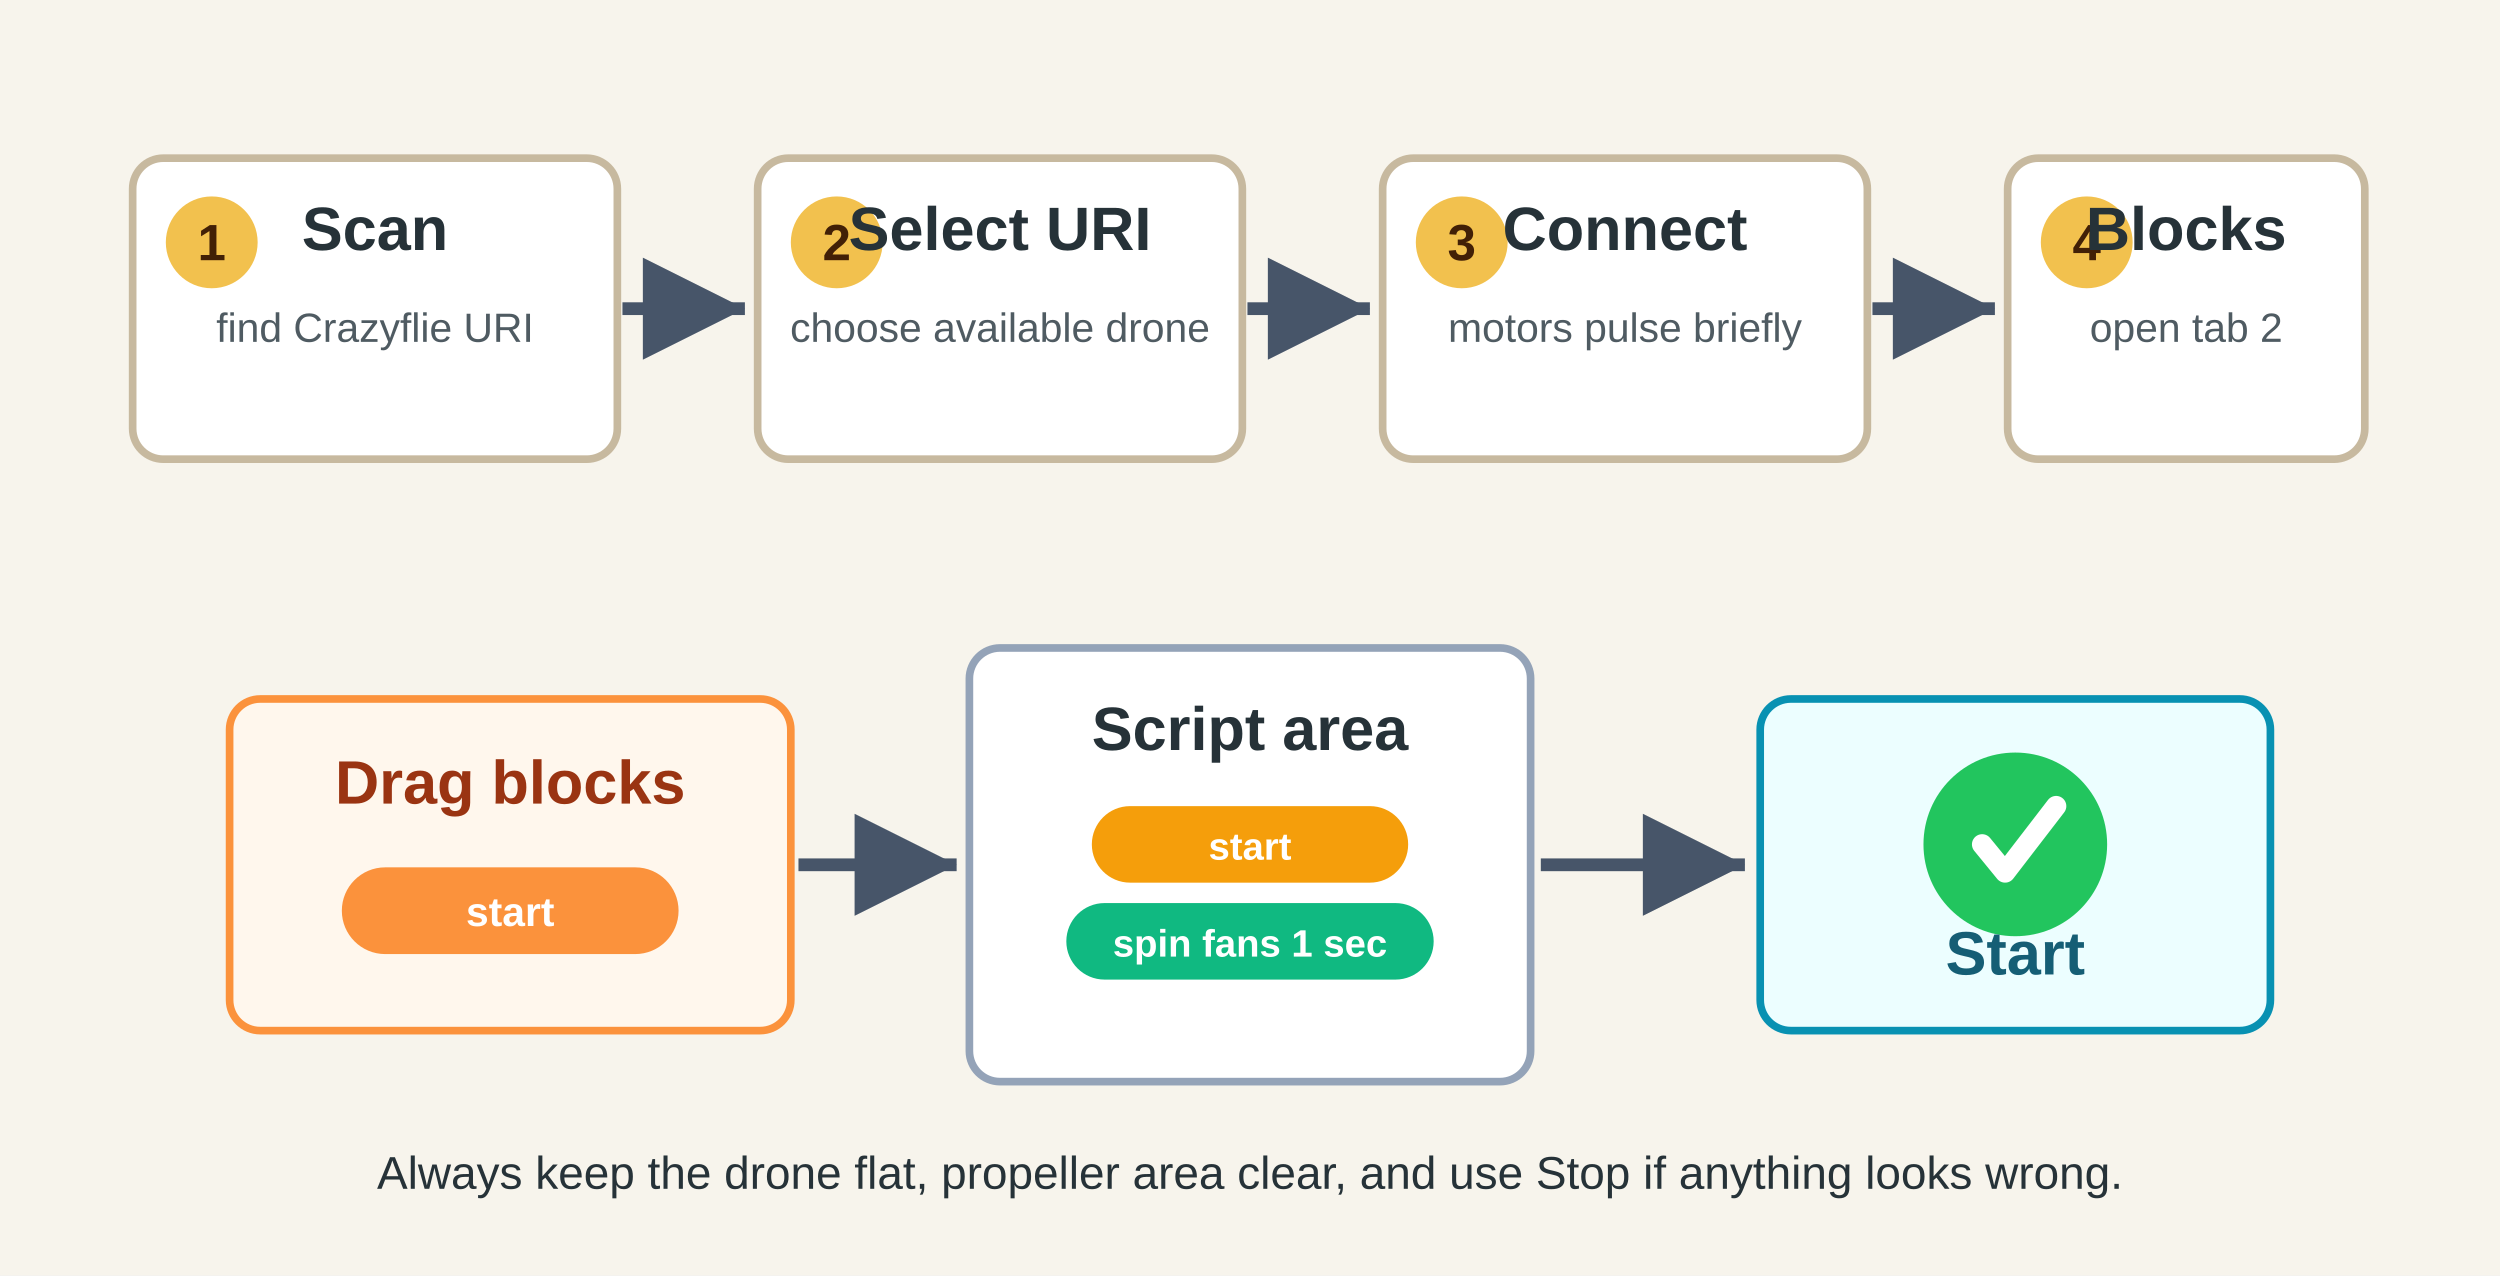
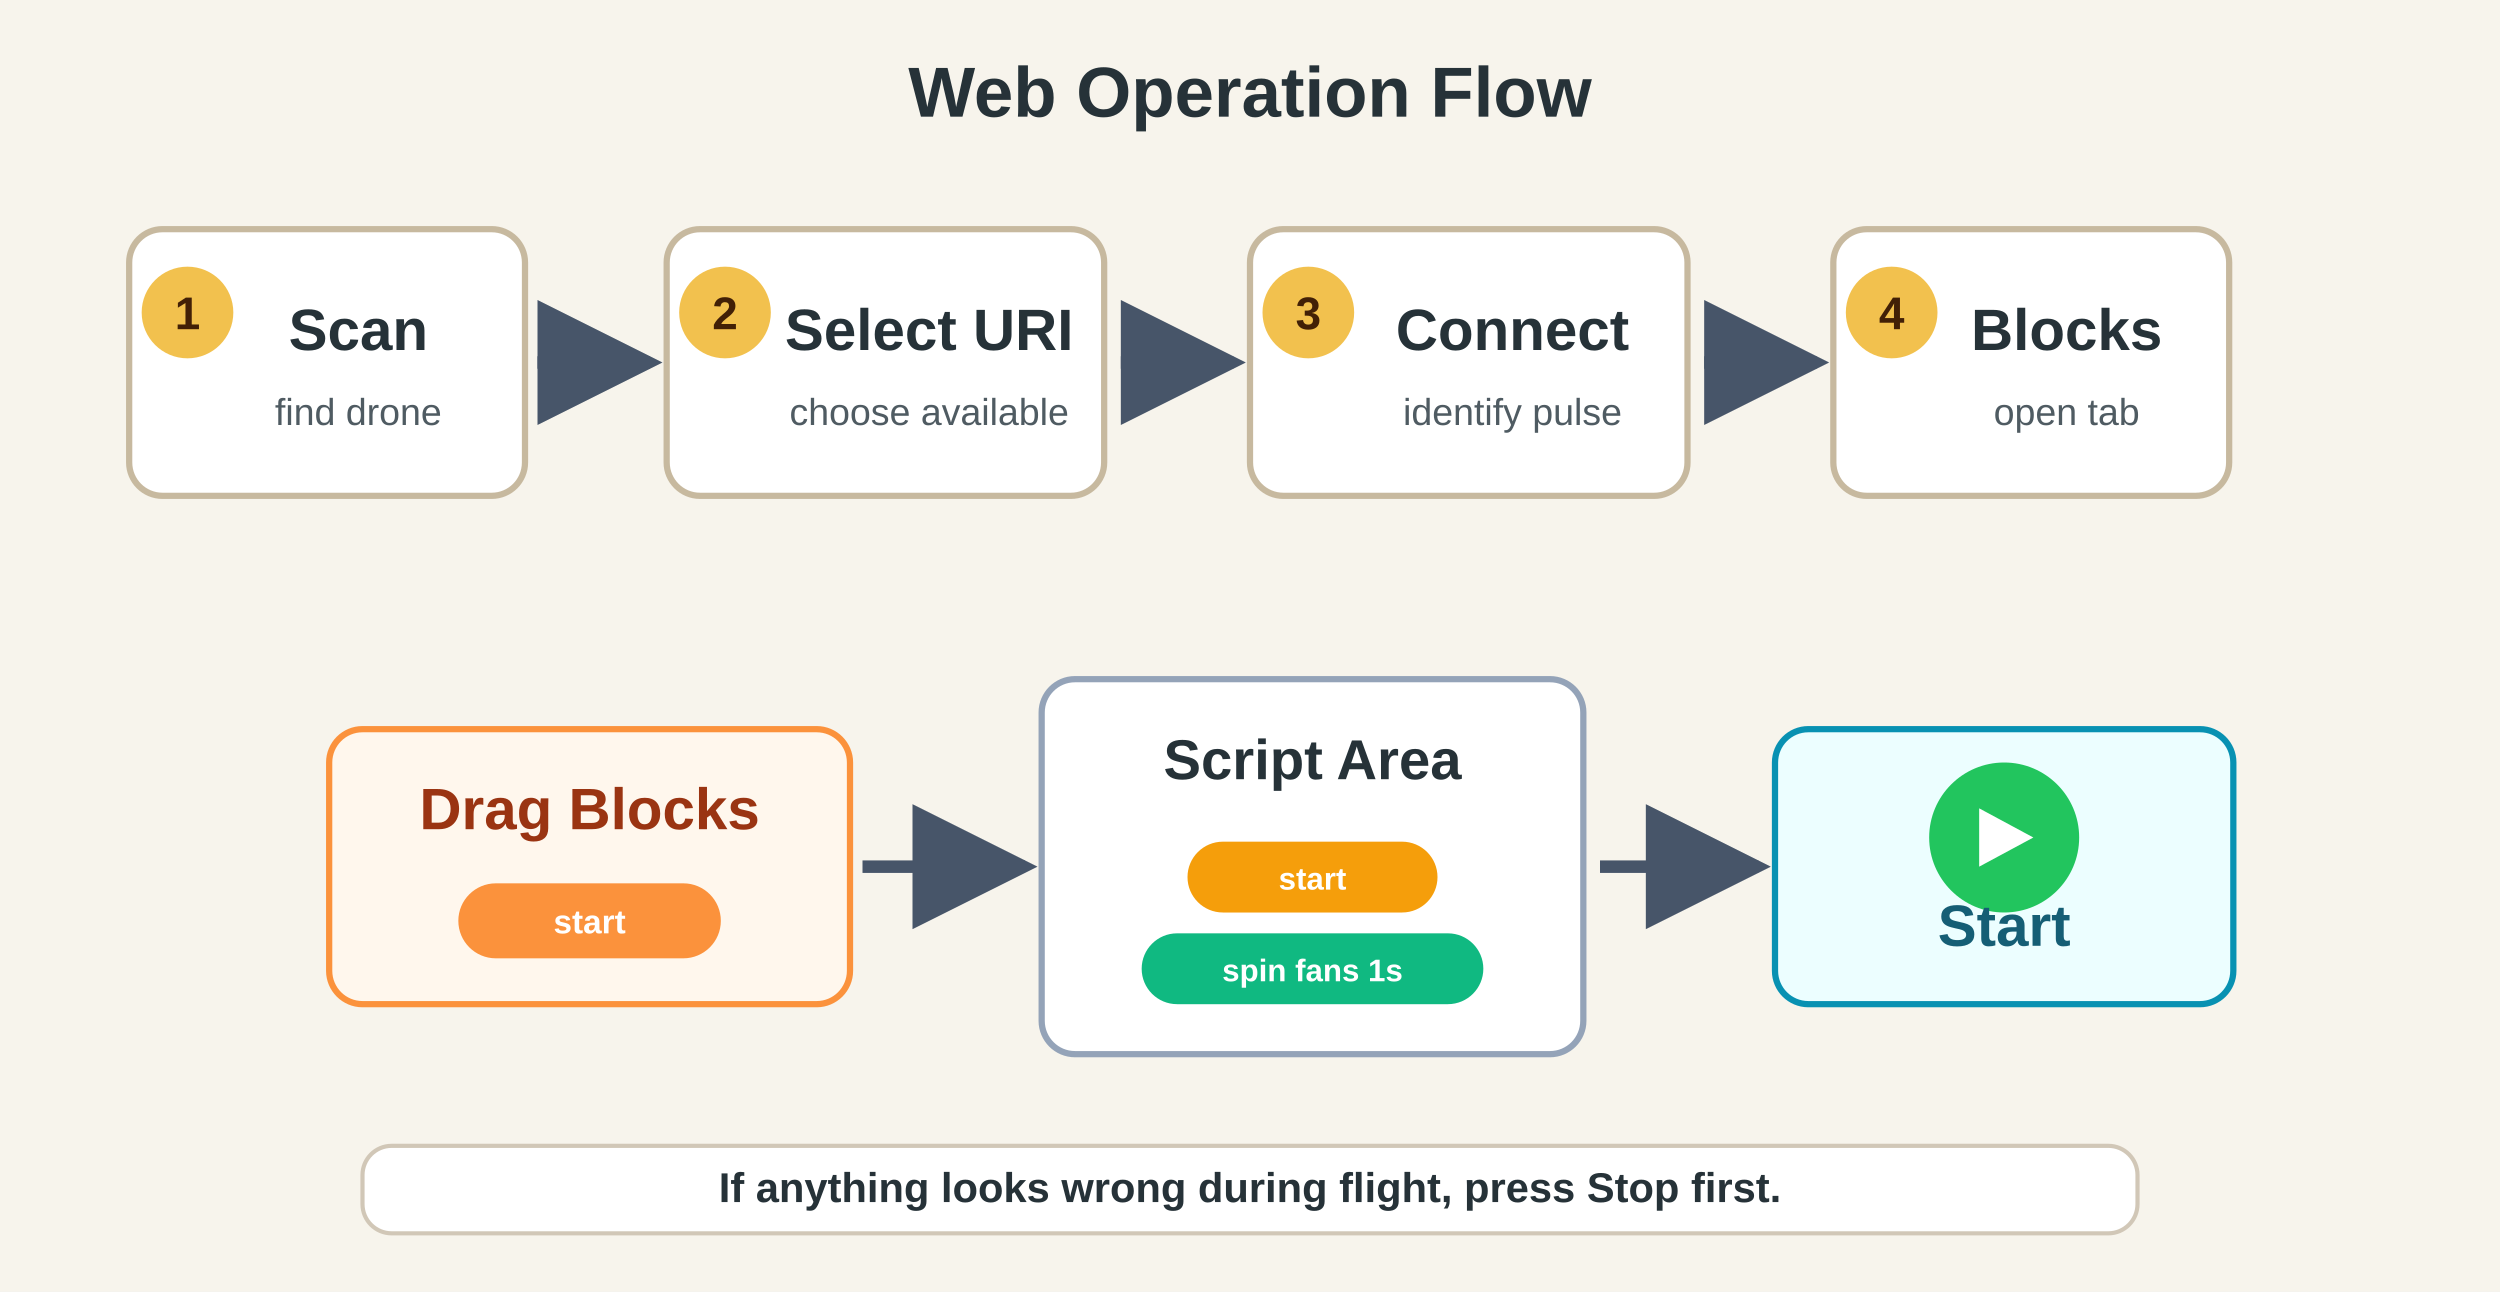
- <svg xmlns="http://www.w3.org/2000/svg" width="980" height="500" viewBox="0 0 980 500" role="img" aria-labelledby="title desc">
+ <svg xmlns="http://www.w3.org/2000/svg" width="1200" height="620" viewBox="0 0 1200 620" role="img" aria-labelledby="title desc">
  <defs>
-     <marker id="arrow" markerWidth="12" markerHeight="12" refX="10" refY="6" orient="auto" markerUnits="strokeWidth">
-       <path d="M2 2 L10 6 L2 10 Z" fill="#475569" />
+     <marker id="arrow" markerWidth="14" markerHeight="14" refX="11" refY="7" orient="auto" markerUnits="strokeWidth">
+       <path d="M2 2 L12 7 L2 12 Z" fill="#475569" />
    </marker>
  </defs>
-   <rect width="980" height="500" fill="#f7f4ec" />
-   <rect x="52" y="62" width="190" height="118" rx="12" fill="#ffffff" stroke="#c7b99f" stroke-width="3" />
-   <circle cx="83" cy="95" r="18" fill="#f2c14e" />
-   <text x="83" y="102" text-anchor="middle" font-family="Arial, sans-serif" font-size="20" font-weight="700" fill="#422006">1</text>
-   <text x="147" y="98" text-anchor="middle" font-family="Arial, sans-serif" font-size="24" font-weight="700" fill="#263238">Scan</text>
-   <text x="147" y="134" text-anchor="middle" font-family="Arial, sans-serif" font-size="16" fill="#4f5b62">find Crazyflie URI</text>
-   <rect x="297" y="62" width="190" height="118" rx="12" fill="#ffffff" stroke="#c7b99f" stroke-width="3" />
-   <circle cx="328" cy="95" r="18" fill="#f2c14e" />
-   <text x="328" y="102" text-anchor="middle" font-family="Arial, sans-serif" font-size="20" font-weight="700" fill="#422006">2</text>
-   <text x="392" y="98" text-anchor="middle" font-family="Arial, sans-serif" font-size="24" font-weight="700" fill="#263238">Select URI</text>
-   <text x="392" y="134" text-anchor="middle" font-family="Arial, sans-serif" font-size="16" fill="#4f5b62">choose available drone</text>
-   <rect x="542" y="62" width="190" height="118" rx="12" fill="#ffffff" stroke="#c7b99f" stroke-width="3" />
-   <circle cx="573" cy="95" r="18" fill="#f2c14e" />
-   <text x="573" y="102" text-anchor="middle" font-family="Arial, sans-serif" font-size="20" font-weight="700" fill="#422006">3</text>
-   <text x="637" y="98" text-anchor="middle" font-family="Arial, sans-serif" font-size="24" font-weight="700" fill="#263238">Connect</text>
-   <text x="637" y="134" text-anchor="middle" font-family="Arial, sans-serif" font-size="16" fill="#4f5b62">motors pulse briefly</text>
-   <rect x="787" y="62" width="140" height="118" rx="12" fill="#ffffff" stroke="#c7b99f" stroke-width="3" />
-   <circle cx="818" cy="95" r="18" fill="#f2c14e" />
-   <text x="818" y="102" text-anchor="middle" font-family="Arial, sans-serif" font-size="20" font-weight="700" fill="#422006">4</text>
-   <text x="857" y="98" text-anchor="middle" font-family="Arial, sans-serif" font-size="24" font-weight="700" fill="#263238">Blocks</text>
-   <text x="857" y="134" text-anchor="middle" font-family="Arial, sans-serif" font-size="16" fill="#4f5b62">open tab 2</text>
-   <path d="M244 121 H292" stroke="#475569" stroke-width="5" marker-end="url(#arrow)" />
-   <path d="M489 121 H537" stroke="#475569" stroke-width="5" marker-end="url(#arrow)" />
-   <path d="M734 121 H782" stroke="#475569" stroke-width="5" marker-end="url(#arrow)" />
-   <rect x="90" y="274" width="220" height="130" rx="12" fill="#fff7ed" stroke="#fb923c" stroke-width="3" />
-   <text x="200" y="315" text-anchor="middle" font-family="Arial, sans-serif" font-size="24" font-weight="700" fill="#9a3412">Drag blocks</text>
-   <rect x="134" y="340" width="132" height="34" rx="17" fill="#fb923c" />
-   <text x="200" y="363" text-anchor="middle" font-family="Arial, sans-serif" font-size="16" font-weight="700" fill="#ffffff">start</text>
-   <rect x="380" y="254" width="220" height="170" rx="12" fill="#ffffff" stroke="#94a3b8" stroke-width="3" />
-   <text x="490" y="294" text-anchor="middle" font-family="Arial, sans-serif" font-size="24" font-weight="700" fill="#263238">Script area</text>
-   <rect x="428" y="316" width="124" height="30" rx="15" fill="#f59e0b" />
-   <text x="490" y="337" text-anchor="middle" font-family="Arial, sans-serif" font-size="15" font-weight="700" fill="#ffffff">start</text>
-   <rect x="418" y="354" width="144" height="30" rx="15" fill="#10b981" />
-   <text x="490" y="375" text-anchor="middle" font-family="Arial, sans-serif" font-size="15" font-weight="700" fill="#ffffff">spin fans 1 sec</text>
-   <rect x="690" y="274" width="200" height="130" rx="12" fill="#ecfeff" stroke="#0891b2" stroke-width="3" />
-   <circle cx="790" cy="331" r="36" fill="#22c55e" />
-   <path d="M777 331 L786 342 L806 316" fill="none" stroke="#ffffff" stroke-width="8" stroke-linecap="round" stroke-linejoin="round" />
-   <text x="790" y="382" text-anchor="middle" font-family="Arial, sans-serif" font-size="24" font-weight="700" fill="#155e75">Start</text>
-   <path d="M313 339 H375" stroke="#475569" stroke-width="5" marker-end="url(#arrow)" />
-   <path d="M604 339 H684" stroke="#475569" stroke-width="5" marker-end="url(#arrow)" />
-   <text x="490" y="466" text-anchor="middle" font-family="Arial, sans-serif" font-size="18" fill="#263238">Always keep the drone flat, propeller area clear, and use Stop if anything looks wrong.</text>
+   <rect width="1200" height="620" fill="#f7f4ec" />
+   <text x="600" y="56" text-anchor="middle" font-family="Arial, sans-serif" font-size="34" font-weight="700" fill="#263238">Web Operation Flow</text>
+   <g font-family="Arial, sans-serif">
+     <g transform="translate(62 110)">
+       <rect width="190" height="128" rx="16" fill="#ffffff" stroke="#c7b99f" stroke-width="3" />
+       <circle cx="28" cy="40" r="22" fill="#f2c14e" />
+       <text x="28" y="48" text-anchor="middle" font-size="22" font-weight="700" fill="#422006">1</text>
+       <text x="110" y="58" text-anchor="middle" font-size="28" font-weight="700" fill="#263238">Scan</text>
+       <text x="110" y="94" text-anchor="middle" font-size="18" fill="#4f5b62">find drone</text>
+     </g>
+     <g transform="translate(320 110)">
+       <rect width="210" height="128" rx="16" fill="#ffffff" stroke="#c7b99f" stroke-width="3" />
+       <circle cx="28" cy="40" r="22" fill="#f2c14e" />
+       <text x="28" y="48" text-anchor="middle" font-size="22" font-weight="700" fill="#422006">2</text>
+       <text x="126" y="58" text-anchor="middle" font-size="28" font-weight="700" fill="#263238">Select URI</text>
+       <text x="126" y="94" text-anchor="middle" font-size="18" fill="#4f5b62">choose available</text>
+     </g>
+     <g transform="translate(600 110)">
+       <rect width="210" height="128" rx="16" fill="#ffffff" stroke="#c7b99f" stroke-width="3" />
+       <circle cx="28" cy="40" r="22" fill="#f2c14e" />
+       <text x="28" y="48" text-anchor="middle" font-size="22" font-weight="700" fill="#422006">3</text>
+       <text x="126" y="58" text-anchor="middle" font-size="28" font-weight="700" fill="#263238">Connect</text>
+       <text x="126" y="94" text-anchor="middle" font-size="18" fill="#4f5b62">identify pulse</text>
+     </g>
+     <g transform="translate(880 110)">
+       <rect width="190" height="128" rx="16" fill="#ffffff" stroke="#c7b99f" stroke-width="3" />
+       <circle cx="28" cy="40" r="22" fill="#f2c14e" />
+       <text x="28" y="48" text-anchor="middle" font-size="22" font-weight="700" fill="#422006">4</text>
+       <text x="112" y="58" text-anchor="middle" font-size="28" font-weight="700" fill="#263238">Blocks</text>
+       <text x="112" y="94" text-anchor="middle" font-size="18" fill="#4f5b62">open tab</text>
+     </g>
+   </g>
+   <path d="M258 174 H312" stroke="#475569" stroke-width="6" marker-end="url(#arrow)" />
+   <path d="M538 174 H592" stroke="#475569" stroke-width="6" marker-end="url(#arrow)" />
+   <path d="M818 174 H872" stroke="#475569" stroke-width="6" marker-end="url(#arrow)" />
+   <g transform="translate(158 350)" font-family="Arial, sans-serif">
+     <rect width="250" height="132" rx="16" fill="#fff7ed" stroke="#fb923c" stroke-width="3" />
+     <text x="125" y="48" text-anchor="middle" font-size="28" font-weight="700" fill="#9a3412">Drag Blocks</text>
+     <rect x="62" y="74" width="126" height="36" rx="18" fill="#fb923c" />
+     <text x="125" y="98" text-anchor="middle" font-size="16" font-weight="700" fill="#ffffff">start</text>
+   </g>
+   <g transform="translate(500 326)" font-family="Arial, sans-serif">
+     <rect width="260" height="180" rx="16" fill="#ffffff" stroke="#94a3b8" stroke-width="3" />
+     <text x="130" y="48" text-anchor="middle" font-size="27" font-weight="700" fill="#263238">Script Area</text>
+     <rect x="70" y="78" width="120" height="34" rx="17" fill="#f59e0b" />
+     <text x="130" y="101" text-anchor="middle" font-size="15" font-weight="700" fill="#ffffff">start</text>
+     <rect x="48" y="122" width="164" height="34" rx="17" fill="#10b981" />
+     <text x="130" y="145" text-anchor="middle" font-size="15" font-weight="700" fill="#ffffff">spin fans 1s</text>
+   </g>
+   <g transform="translate(852 350)" font-family="Arial, sans-serif">
+     <rect width="220" height="132" rx="16" fill="#ecfeff" stroke="#0891b2" stroke-width="3" />
+     <circle cx="110" cy="52" r="36" fill="#22c55e" />
+     <path d="M98 38 L98 66 L124 52 Z" fill="#ffffff" />
+     <text x="110" y="104" text-anchor="middle" font-size="28" font-weight="700" fill="#155e75">Start</text>
+   </g>
+   <path d="M414 416 H492" stroke="#475569" stroke-width="6" marker-end="url(#arrow)" />
+   <path d="M768 416 H844" stroke="#475569" stroke-width="6" marker-end="url(#arrow)" />
+   <rect x="174" y="550" width="852" height="42" rx="14" fill="#ffffff" stroke="#d1c7b7" stroke-width="2" />
+   <text x="600" y="577" text-anchor="middle" font-family="Arial, sans-serif" font-size="20" font-weight="700" fill="#263238">If anything looks wrong during flight, press Stop first.</text>
</svg>
